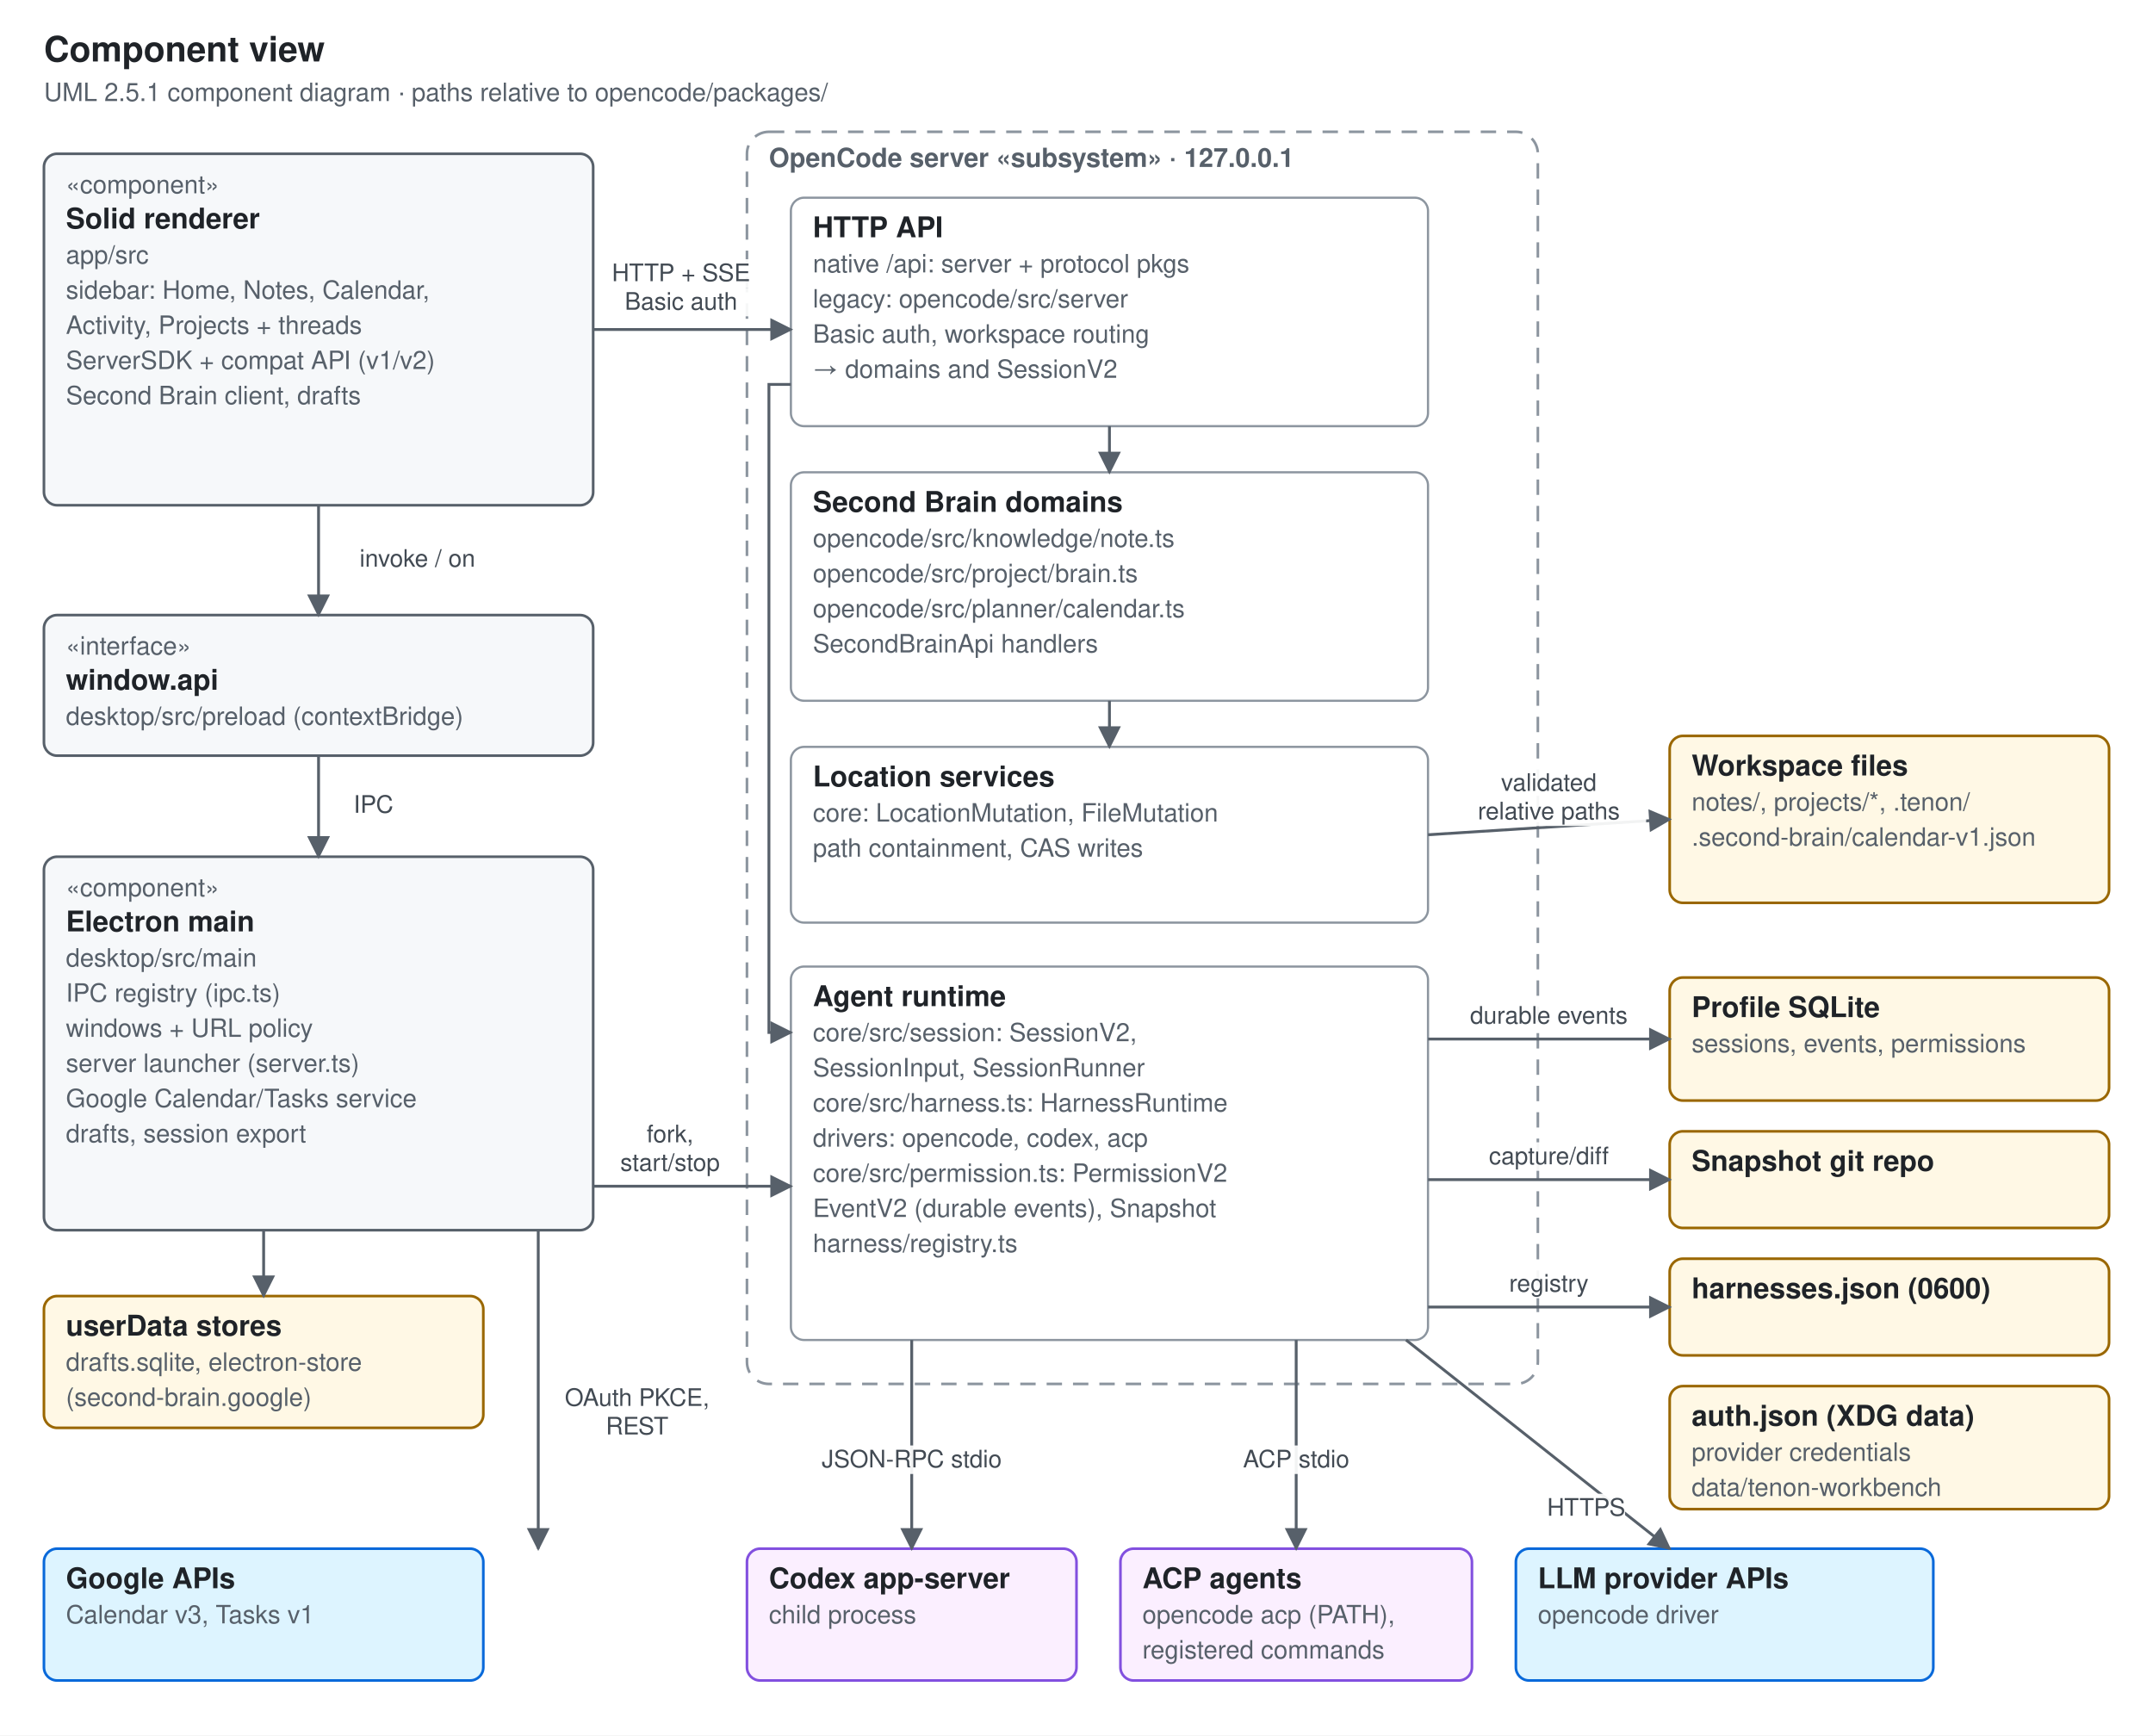
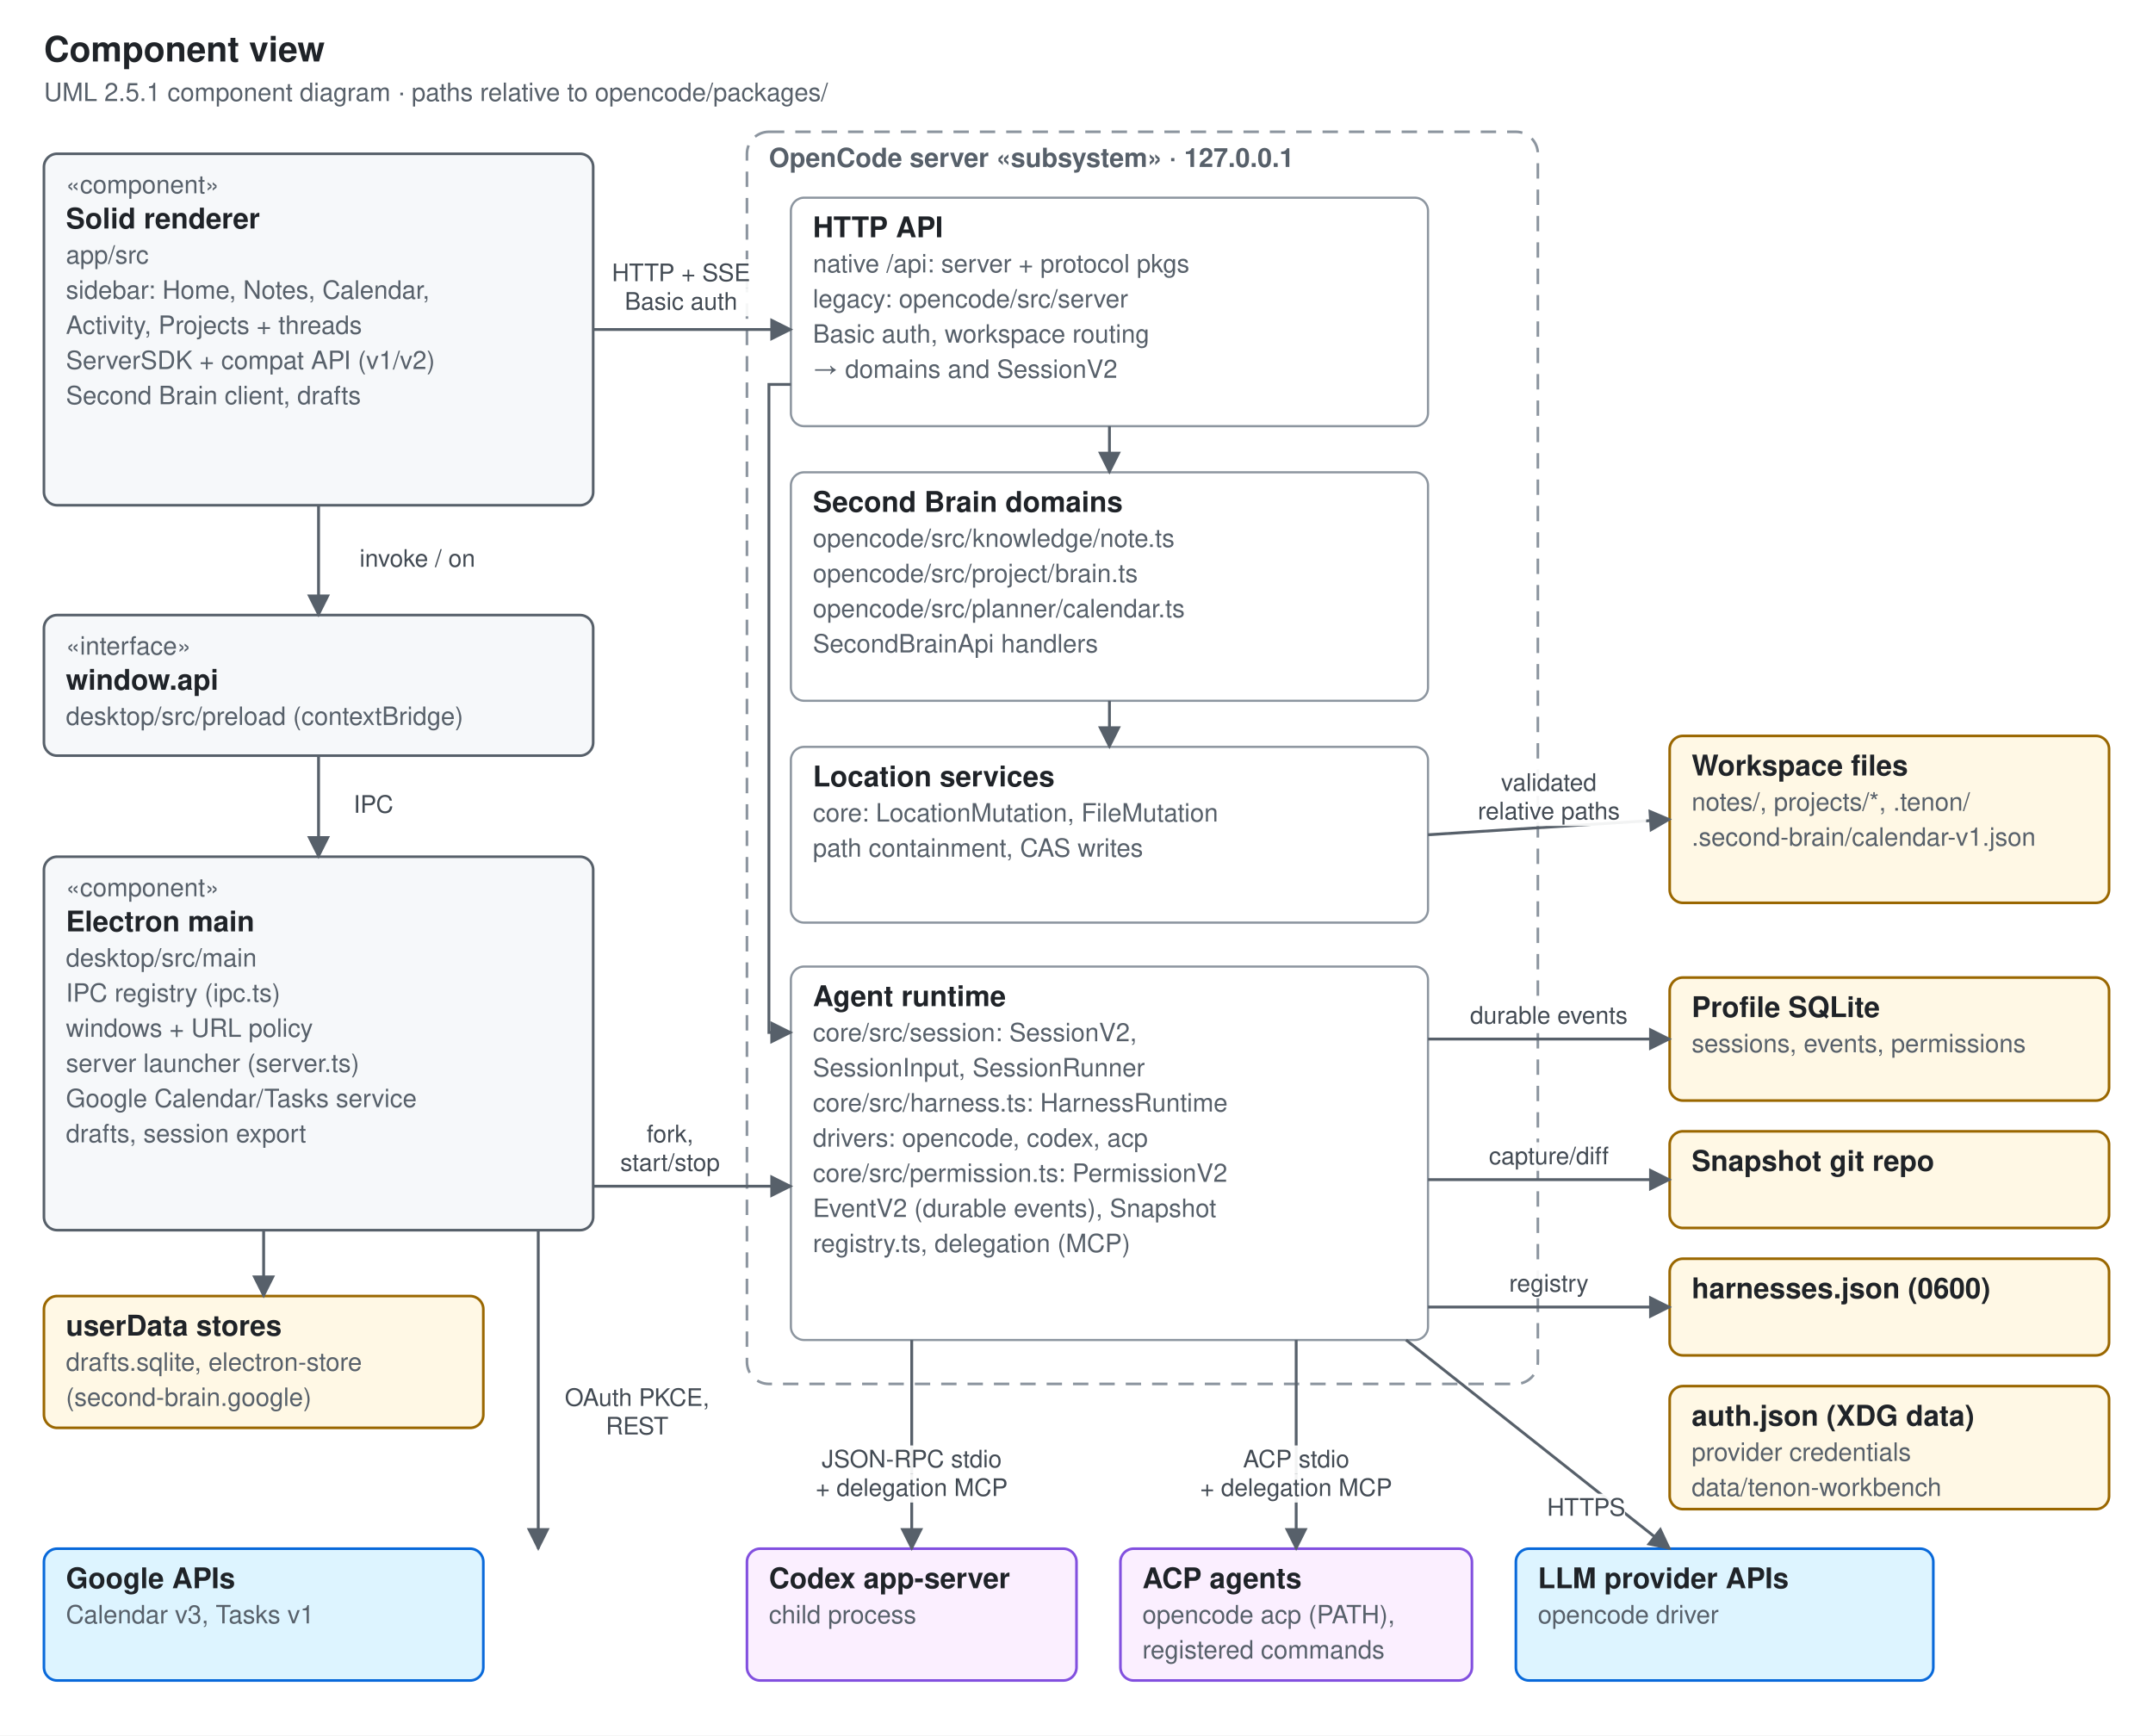
<svg xmlns="http://www.w3.org/2000/svg" viewBox="0 0 980 790" width="980" height="790" role="img" aria-labelledby="title desc">
  <style>
  .bg{fill:#ffffff}
  text{font-family:ui-sans-serif,system-ui,-apple-system,"Segoe UI",Helvetica,Arial,sans-serif;font-size:13px;fill:#1f2328}
  .t{font-weight:600}
  .s{font-size:11.5px;fill:#57606a}
  .h{font-size:16px;font-weight:600}
  .lbl{font-size:11px;fill:#424a53}
  .lblbg{fill:#ffffff;opacity:.92}
  .box{fill:#f6f8fa;stroke:#57606a;stroke-width:1.2}
  .sub{fill:#ffffff;stroke:#8c959f;stroke-width:1}
  .store{fill:#fff8e5;stroke:#9a6700;stroke-width:1.2}
  .ext{fill:#ddf4ff;stroke:#0969da;stroke-width:1.2}
  .proc{fill:#fbefff;stroke:#8250df;stroke-width:1.2}
  .zone{fill:none;stroke:#8c959f;stroke-width:1.2;stroke-dasharray:7 5}
  .zonet{font-size:12px;font-weight:600;fill:#57606a}
  .gapz{fill:#fff1f0;stroke:#cf222e;stroke-width:1.2}
  .e{fill:none;stroke:#57606a;stroke-width:1.3}
  .d{stroke-dasharray:5 4}
  .r{stroke:#cf222e}
  .sens{stroke:#bc4c00;stroke-width:2}
  .ah{fill:#57606a}
  .ahr{fill:#cf222e}
  .ahs{fill:#bc4c00}
  .life{stroke:#8c959f;stroke-width:1;stroke-dasharray:4 4}
  .act{fill:#eaeef2;stroke:#57606a;stroke-width:1}
  .frag{fill:none;stroke:#8c959f;stroke-width:1}
  .fragt{fill:#eaeef2;stroke:#8c959f;stroke-width:1}
  .dot{fill:#1f2328}
  .ring{fill:none;stroke:#1f2328;stroke-width:1.5}
  .dia{fill:#ffffff;stroke:#57606a;stroke-width:1.2}
  .bar{fill:#1f2328}
  @media (prefers-color-scheme: dark){
    .bg{fill:#0d1117}
    text{fill:#e6edf3}
    .s{fill:#9198a1} .lbl{fill:#c9d1d9} .lblbg{fill:#0d1117}
    .box{fill:#161b22;stroke:#8b949e} .sub{fill:#0d1117;stroke:#6e7681}
    .store{fill:#2b2111;stroke:#d29922} .ext{fill:#0c2d4a;stroke:#4493f8}
    .proc{fill:#271a3d;stroke:#ab7df8}
    .zone{stroke:#6e7681} .zonet{fill:#9198a1}
    .gapz{fill:#3a1517;stroke:#f85149}
    .e{stroke:#9198a1} .r{stroke:#f85149} .sens{stroke:#f0883e}
    .ah{fill:#9198a1} .ahr{fill:#f85149} .ahs{fill:#f0883e}
    .life{stroke:#6e7681} .act{fill:#21262d;stroke:#8b949e}
    .frag{stroke:#6e7681} .fragt{fill:#21262d;stroke:#6e7681}
    .dot{fill:#e6edf3} .ring{stroke:#e6edf3} .dia{fill:#0d1117;stroke:#8b949e} .bar{fill:#e6edf3}
  }
</style>
  <defs>
    <marker id="a" viewBox="0 0 10 10" refX="9" refY="5" markerWidth="8" markerHeight="8" orient="auto-start-reverse">
      <path class="ah" d="M0,0 L10,5 L0,10 z" />
    </marker>
    <marker id="ar" viewBox="0 0 10 10" refX="9" refY="5" markerWidth="8" markerHeight="8" orient="auto-start-reverse">
      <path class="ahr" d="M0,0 L10,5 L0,10 z" />
    </marker>
    <marker id="as" viewBox="0 0 10 10" refX="9" refY="5" markerWidth="8" markerHeight="8" orient="auto-start-reverse">
      <path class="ahs" d="M0,0 L10,5 L0,10 z" />
    </marker>
    <marker id="o" viewBox="0 0 10 10" refX="9" refY="5" markerWidth="9" markerHeight="9" orient="auto-start-reverse">
      <path class="e" d="M0,0 L10,5 L0,10" />
    </marker>
    <marker id="dm" viewBox="0 0 12 12" refX="1" refY="6" markerWidth="11" markerHeight="11" orient="auto-start-reverse">
      <path class="bar" d="M1,6 L6,1 L11,6 L6,11 z" />
    </marker>
  </defs>
  <rect class="bg" x="0" y="0" width="980" height="790" />
  <text x="20" y="28" text-anchor="start" class="h">Component view</text>
  <text x="20" y="46" text-anchor="start" class="s">UML 2.5.1 component diagram · paths relative to opencode/packages/</text>
  <rect class="box" x="20" y="70" width="250" height="160" rx="6" />
  <text x="30" y="88" text-anchor="start" class="s">«component»</text>
  <text x="30" y="104" text-anchor="start" class="t">Solid renderer</text>
  <text x="30" y="120" text-anchor="start" class="s">app/src</text>
  <text x="30" y="136" text-anchor="start" class="s">sidebar: Home, Notes, Calendar,</text>
  <text x="30" y="152" text-anchor="start" class="s">Activity, Projects + threads</text>
  <text x="30" y="168" text-anchor="start" class="s">ServerSDK + compat API (v1/v2)</text>
  <text x="30" y="184" text-anchor="start" class="s">Second Brain client, drafts</text>
  <rect class="box" x="20" y="280" width="250" height="64" rx="6" />
  <text x="30" y="298" text-anchor="start" class="s">«interface»</text>
  <text x="30" y="314" text-anchor="start" class="t">window.api</text>
  <text x="30" y="330" text-anchor="start" class="s">desktop/src/preload (contextBridge)</text>
  <rect class="box" x="20" y="390" width="250" height="170" rx="6" />
  <text x="30" y="408" text-anchor="start" class="s">«component»</text>
  <text x="30" y="424" text-anchor="start" class="t">Electron main</text>
  <text x="30" y="440" text-anchor="start" class="s">desktop/src/main</text>
  <text x="30" y="456" text-anchor="start" class="s">IPC registry (ipc.ts)</text>
  <text x="30" y="472" text-anchor="start" class="s">windows + URL policy</text>
  <text x="30" y="488" text-anchor="start" class="s">server launcher (server.ts)</text>
  <text x="30" y="504" text-anchor="start" class="s">Google Calendar/Tasks service</text>
  <text x="30" y="520" text-anchor="start" class="s">drafts, session export</text>
  <rect class="store" x="20" y="590" width="200" height="60" rx="6" />
  <text x="30" y="608" text-anchor="start" class="t">userData stores</text>
  <text x="30" y="624" text-anchor="start" class="s">drafts.sqlite, electron-store</text>
  <text x="30" y="640" text-anchor="start" class="s">(second-brain.google)</text>
  <rect class="zone" x="340" y="60" width="360" height="570" rx="10" />
  <text x="350" y="76" text-anchor="start" class="zonet">OpenCode server «subsystem» · 127.0.0.1</text>
  <rect class="sub" x="360" y="90" width="290" height="104" rx="6" />
  <text x="370" y="108" text-anchor="start" class="t">HTTP API</text>
  <text x="370" y="124" text-anchor="start" class="s">native /api: server + protocol pkgs</text>
  <text x="370" y="140" text-anchor="start" class="s">legacy: opencode/src/server</text>
  <text x="370" y="156" text-anchor="start" class="s">Basic auth, workspace routing</text>
  <text x="370" y="172" text-anchor="start" class="s">→ domains and SessionV2</text>
  <rect class="sub" x="360" y="215" width="290" height="104" rx="6" />
  <text x="370" y="233" text-anchor="start" class="t">Second Brain domains</text>
  <text x="370" y="249" text-anchor="start" class="s">opencode/src/knowledge/note.ts</text>
  <text x="370" y="265" text-anchor="start" class="s">opencode/src/project/brain.ts</text>
  <text x="370" y="281" text-anchor="start" class="s">opencode/src/planner/calendar.ts</text>
  <text x="370" y="297" text-anchor="start" class="s">SecondBrainApi handlers</text>
  <rect class="sub" x="360" y="340" width="290" height="80" rx="6" />
  <text x="370" y="358" text-anchor="start" class="t">Location services</text>
  <text x="370" y="374" text-anchor="start" class="s">core: LocationMutation, FileMutation</text>
  <text x="370" y="390" text-anchor="start" class="s">path containment, CAS writes</text>
  <rect class="sub" x="360" y="440" width="290" height="170" rx="6" />
  <text x="370" y="458" text-anchor="start" class="t">Agent runtime</text>
  <text x="370" y="474" text-anchor="start" class="s">core/src/session: SessionV2,</text>
  <text x="370" y="490" text-anchor="start" class="s">SessionInput, SessionRunner</text>
  <text x="370" y="506" text-anchor="start" class="s">core/src/harness.ts: HarnessRuntime</text>
  <text x="370" y="522" text-anchor="start" class="s">drivers: opencode, codex, acp</text>
  <text x="370" y="538" text-anchor="start" class="s">core/src/permission.ts: PermissionV2</text>
  <text x="370" y="554" text-anchor="start" class="s">EventV2 (durable events), Snapshot</text>
-   <text x="370" y="570" text-anchor="start" class="s">harness/registry.ts</text>
+   <text x="370" y="570" text-anchor="start" class="s">registry.ts, delegation (MCP)</text>
  <rect class="store" x="760" y="335" width="200" height="76" rx="6" />
  <text x="770" y="353" text-anchor="start" class="t">Workspace files</text>
  <text x="770" y="369" text-anchor="start" class="s">notes/, projects/*, .tenon/</text>
  <text x="770" y="385" text-anchor="start" class="s">.second-brain/calendar-v1.json</text>
  <rect class="store" x="760" y="445" width="200" height="56" rx="6" />
  <text x="770" y="463" text-anchor="start" class="t">Profile SQLite</text>
  <text x="770" y="479" text-anchor="start" class="s">sessions, events, permissions</text>
  <rect class="store" x="760" y="515" width="200" height="44" rx="6" />
  <text x="770" y="533" text-anchor="start" class="t">Snapshot git repo</text>
  <rect class="store" x="760" y="573" width="200" height="44" rx="6" />
  <text x="770" y="591" text-anchor="start" class="t">harnesses.json (0600)</text>
  <rect class="store" x="760" y="631" width="200" height="56" rx="6" />
  <text x="770" y="649" text-anchor="start" class="t">auth.json (XDG data)</text>
  <text x="770" y="665" text-anchor="start" class="s">provider credentials</text>
  <text x="770" y="681" text-anchor="start" class="s">data/tenon-workbench</text>
  <rect class="ext" x="20" y="705" width="200" height="60" rx="6" />
  <text x="30" y="723" text-anchor="start" class="t">Google APIs</text>
  <text x="30" y="739" text-anchor="start" class="s">Calendar v3, Tasks v1</text>
  <rect class="proc" x="340" y="705" width="150" height="60" rx="6" />
  <text x="350" y="723" text-anchor="start" class="t">Codex app-server</text>
  <text x="350" y="739" text-anchor="start" class="s">child process</text>
  <rect class="proc" x="510" y="705" width="160" height="60" rx="6" />
  <text x="520" y="723" text-anchor="start" class="t">ACP agents</text>
  <text x="520" y="739" text-anchor="start" class="s">opencode acp (PATH),</text>
  <text x="520" y="755" text-anchor="start" class="s">registered commands</text>
  <rect class="ext" x="690" y="705" width="190" height="60" rx="6" />
  <text x="700" y="723" text-anchor="start" class="t">LLM provider APIs</text>
  <text x="700" y="739" text-anchor="start" class="s">opencode driver</text>
  <path class="e " d="M145,230 L145,280" marker-end="url(#a)" />
  <path class="e " d="M145,344 L145,390" marker-end="url(#a)" />
  <path class="e " d="M120,560 L120,590" marker-end="url(#a)" />
  <path class="e " d="M245,560 L245,705" marker-end="url(#a)" />
  <path class="e " d="M270,150 L360,150" marker-end="url(#a)" />
  <path class="e " d="M270,540 L360,540" marker-end="url(#a)" />
  <path class="e " d="M505,194 L505,215" marker-end="url(#a)" />
  <path class="e " d="M505,319 L505,340" marker-end="url(#a)" />
  <path class="e " d="M360,175 L350,175 L350,470 L360,470" marker-end="url(#a)" />
  <path class="e " d="M650,380 L760,373" marker-end="url(#a)" />
  <path class="e " d="M650,473 L760,473" marker-end="url(#a)" />
  <path class="e " d="M650,537 L760,537" marker-end="url(#a)" />
  <path class="e " d="M650,595 L760,595" marker-end="url(#a)" />
  <path class="e " d="M415,610 L415,705" marker-end="url(#a)" />
  <path class="e " d="M590,610 L590,705" marker-end="url(#a)" />
  <path class="e " d="M640,610 L760,705" marker-end="url(#a)" />
  <rect class="lblbg" x="154.6" y="248.0" width="70.9" height="13" rx="2" />
  <text class="lbl" x="190" y="258" text-anchor="middle">invoke / on</text>
  <rect class="lblbg" x="158.2" y="360.0" width="23.7" height="13" rx="2" />
  <text class="lbl" x="170" y="370" text-anchor="middle">IPC</text>
  <rect class="lblbg" x="254.6" y="630.0" width="70.9" height="13" rx="2" />
  <text class="lbl" x="290" y="640" text-anchor="middle">OAuth PKCE,</text>
  <rect class="lblbg" x="275.2" y="643.0" width="29.6" height="13" rx="2" />
  <text class="lbl" x="290" y="653" text-anchor="middle">REST</text>
  <rect class="lblbg" x="277.5" y="118.0" width="65.0" height="13" rx="2" />
  <text class="lbl" x="310" y="128" text-anchor="middle">HTTP + SSE</text>
  <rect class="lblbg" x="277.5" y="131.0" width="65.0" height="13" rx="2" />
  <text class="lbl" x="310" y="141" text-anchor="middle">Basic auth</text>
  <rect class="lblbg" x="287.2" y="510.0" width="35.5" height="13" rx="2" />
  <text class="lbl" x="305" y="520" text-anchor="middle">fork,</text>
  <rect class="lblbg" x="272.5" y="523.0" width="65.0" height="13" rx="2" />
  <text class="lbl" x="305" y="533" text-anchor="middle">start/stop</text>
  <rect class="lblbg" x="675.5" y="350.0" width="59.1" height="13" rx="2" />
  <text class="lbl" x="705" y="360" text-anchor="middle">validated</text>
  <rect class="lblbg" x="660.7" y="363.0" width="88.6" height="13" rx="2" />
  <text class="lbl" x="705" y="373" text-anchor="middle">relative paths</text>
  <rect class="lblbg" x="660.7" y="456.0" width="88.6" height="13" rx="2" />
  <text class="lbl" x="705" y="466" text-anchor="middle">durable events</text>
  <rect class="lblbg" x="666.6" y="520.0" width="76.8" height="13" rx="2" />
  <text class="lbl" x="705" y="530" text-anchor="middle">capture/diff</text>
  <rect class="lblbg" x="678.4" y="578.0" width="53.2" height="13" rx="2" />
  <text class="lbl" x="705" y="588" text-anchor="middle">registry</text>
  <rect class="lblbg" x="370.7" y="658.0" width="88.6" height="13" rx="2" />
  <text class="lbl" x="415" y="668" text-anchor="middle">JSON-RPC stdio</text>
+   <rect class="lblbg" x="364.8" y="671.0" width="100.4" height="13" rx="2" />
+   <text class="lbl" x="415" y="681" text-anchor="middle">+ delegation MCP</text>
  <rect class="lblbg" x="560.5" y="658.0" width="59.1" height="13" rx="2" />
  <text class="lbl" x="590" y="668" text-anchor="middle">ACP stdio</text>
+   <rect class="lblbg" x="539.8" y="671.0" width="100.4" height="13" rx="2" />
+   <text class="lbl" x="590" y="681" text-anchor="middle">+ delegation MCP</text>
  <rect class="lblbg" x="704.2" y="680.0" width="35.5" height="13" rx="2" />
  <text class="lbl" x="722" y="690" text-anchor="middle">HTTPS</text>
</svg>
